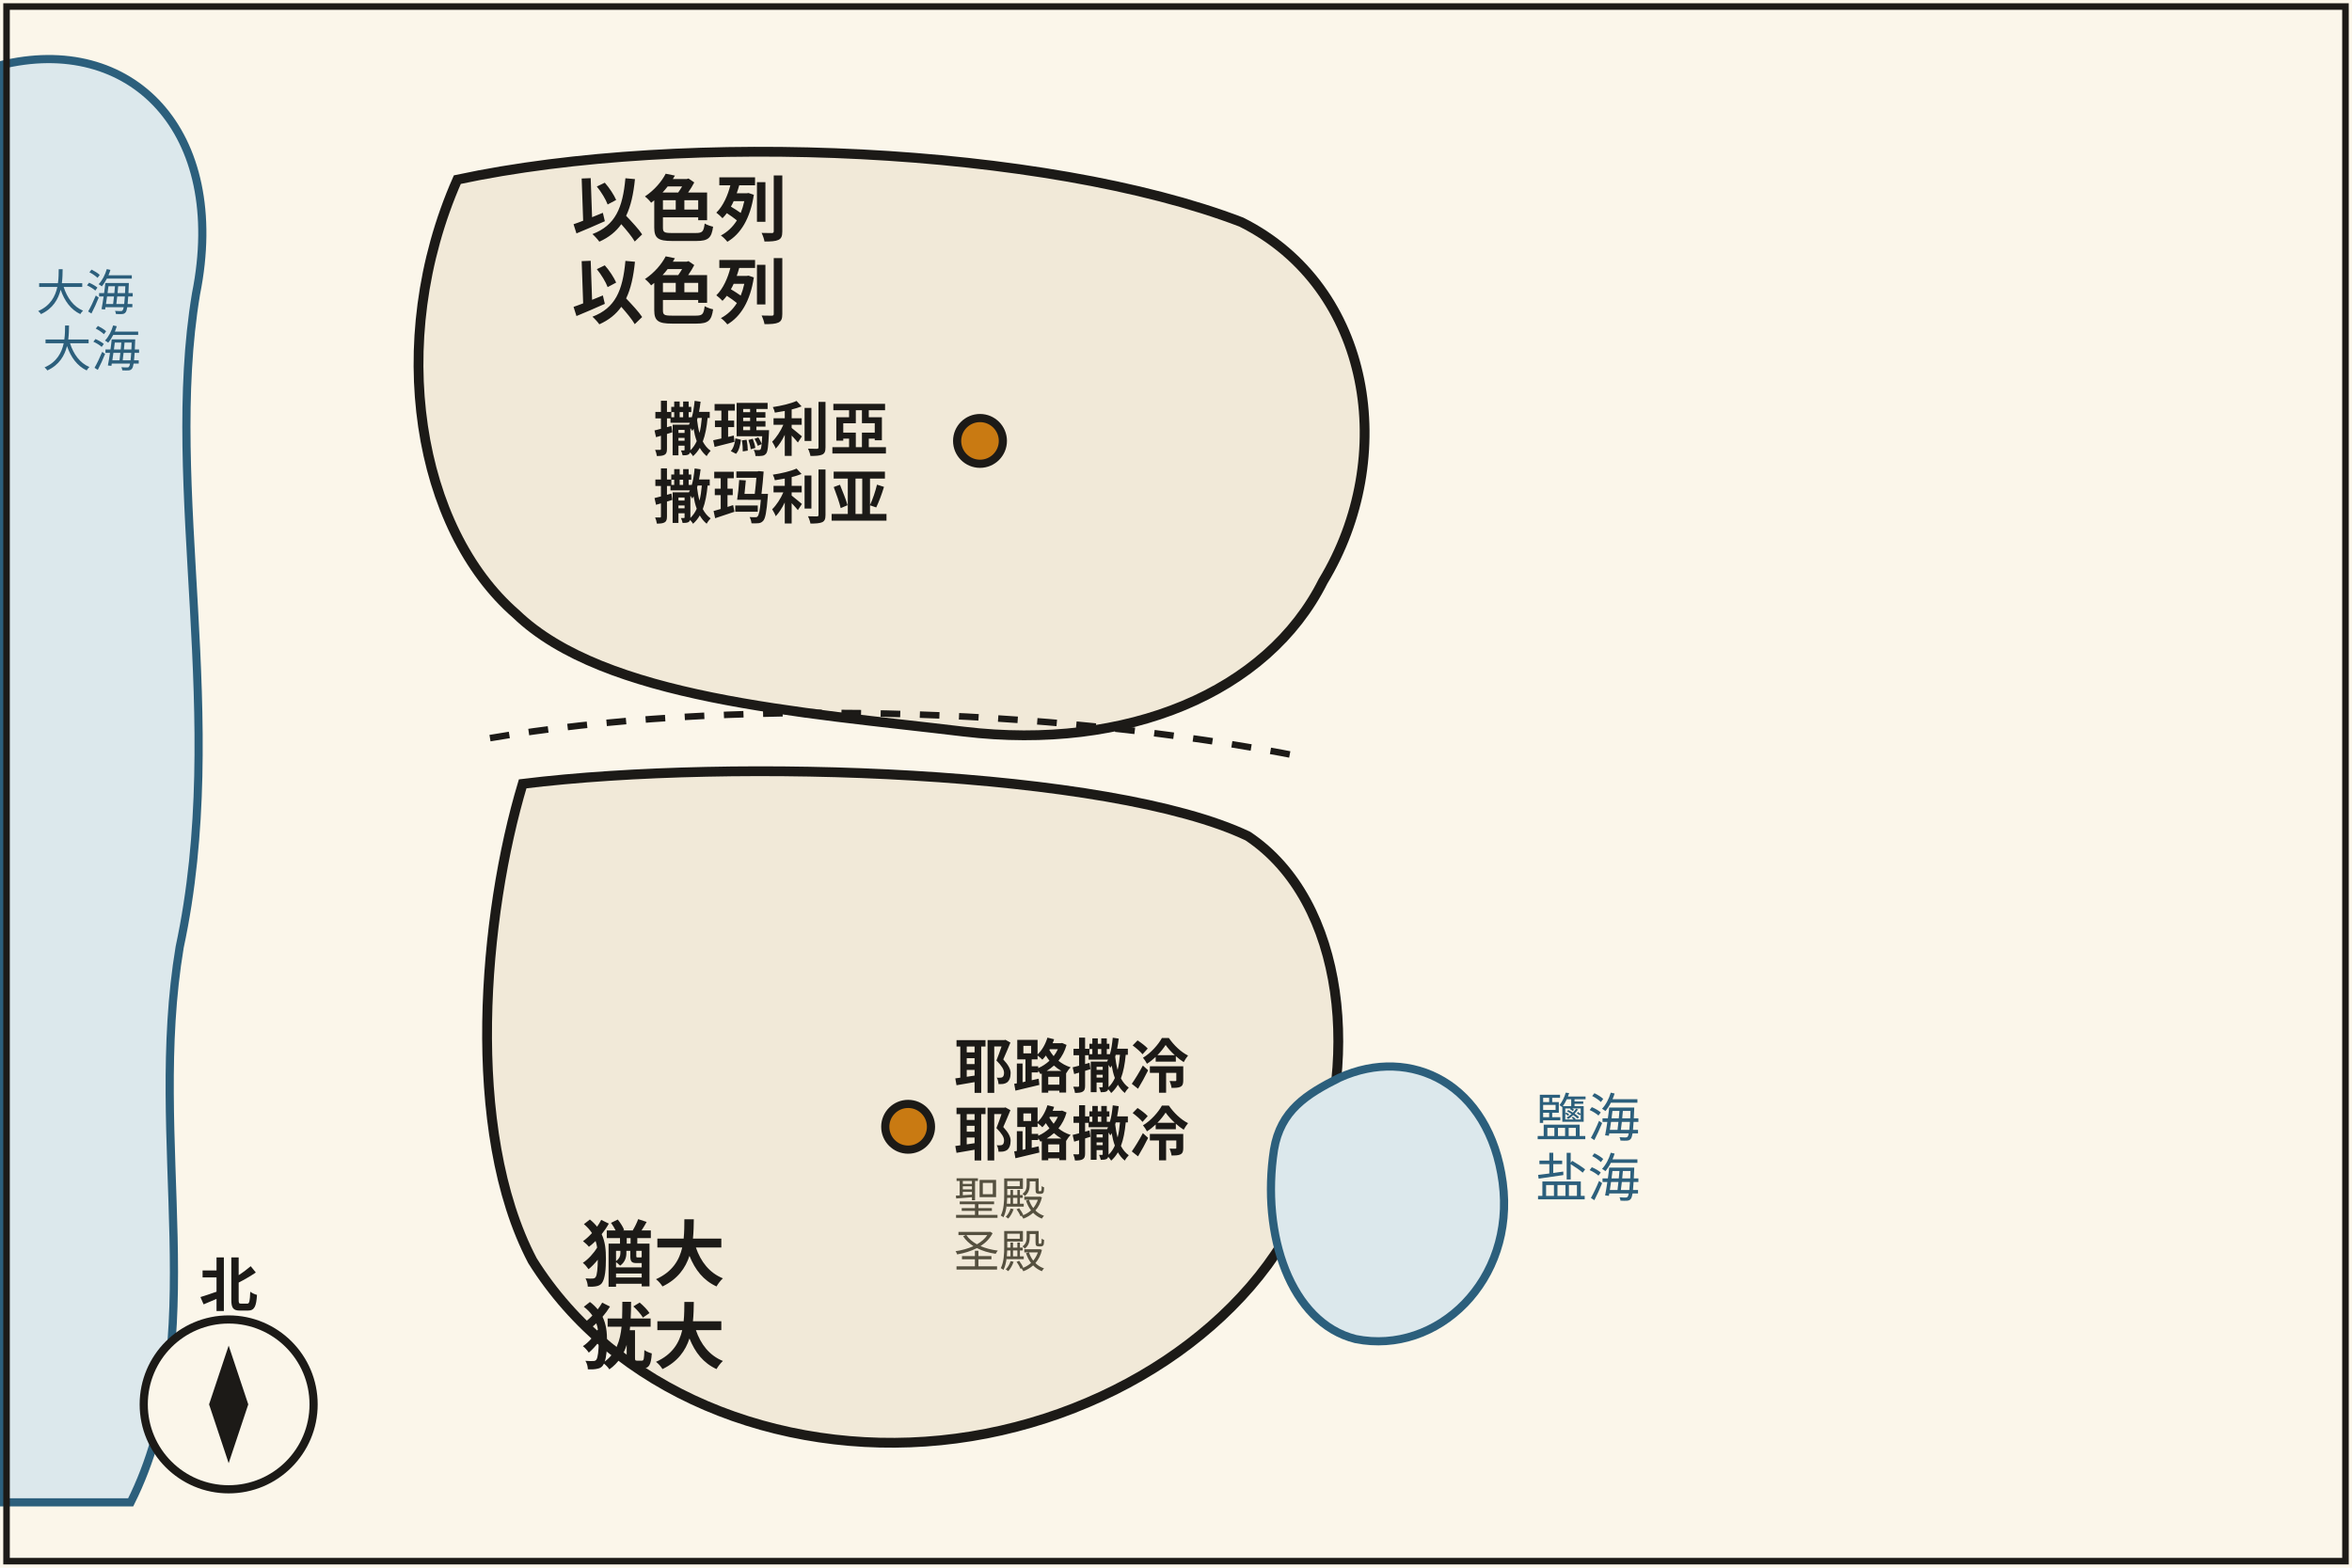
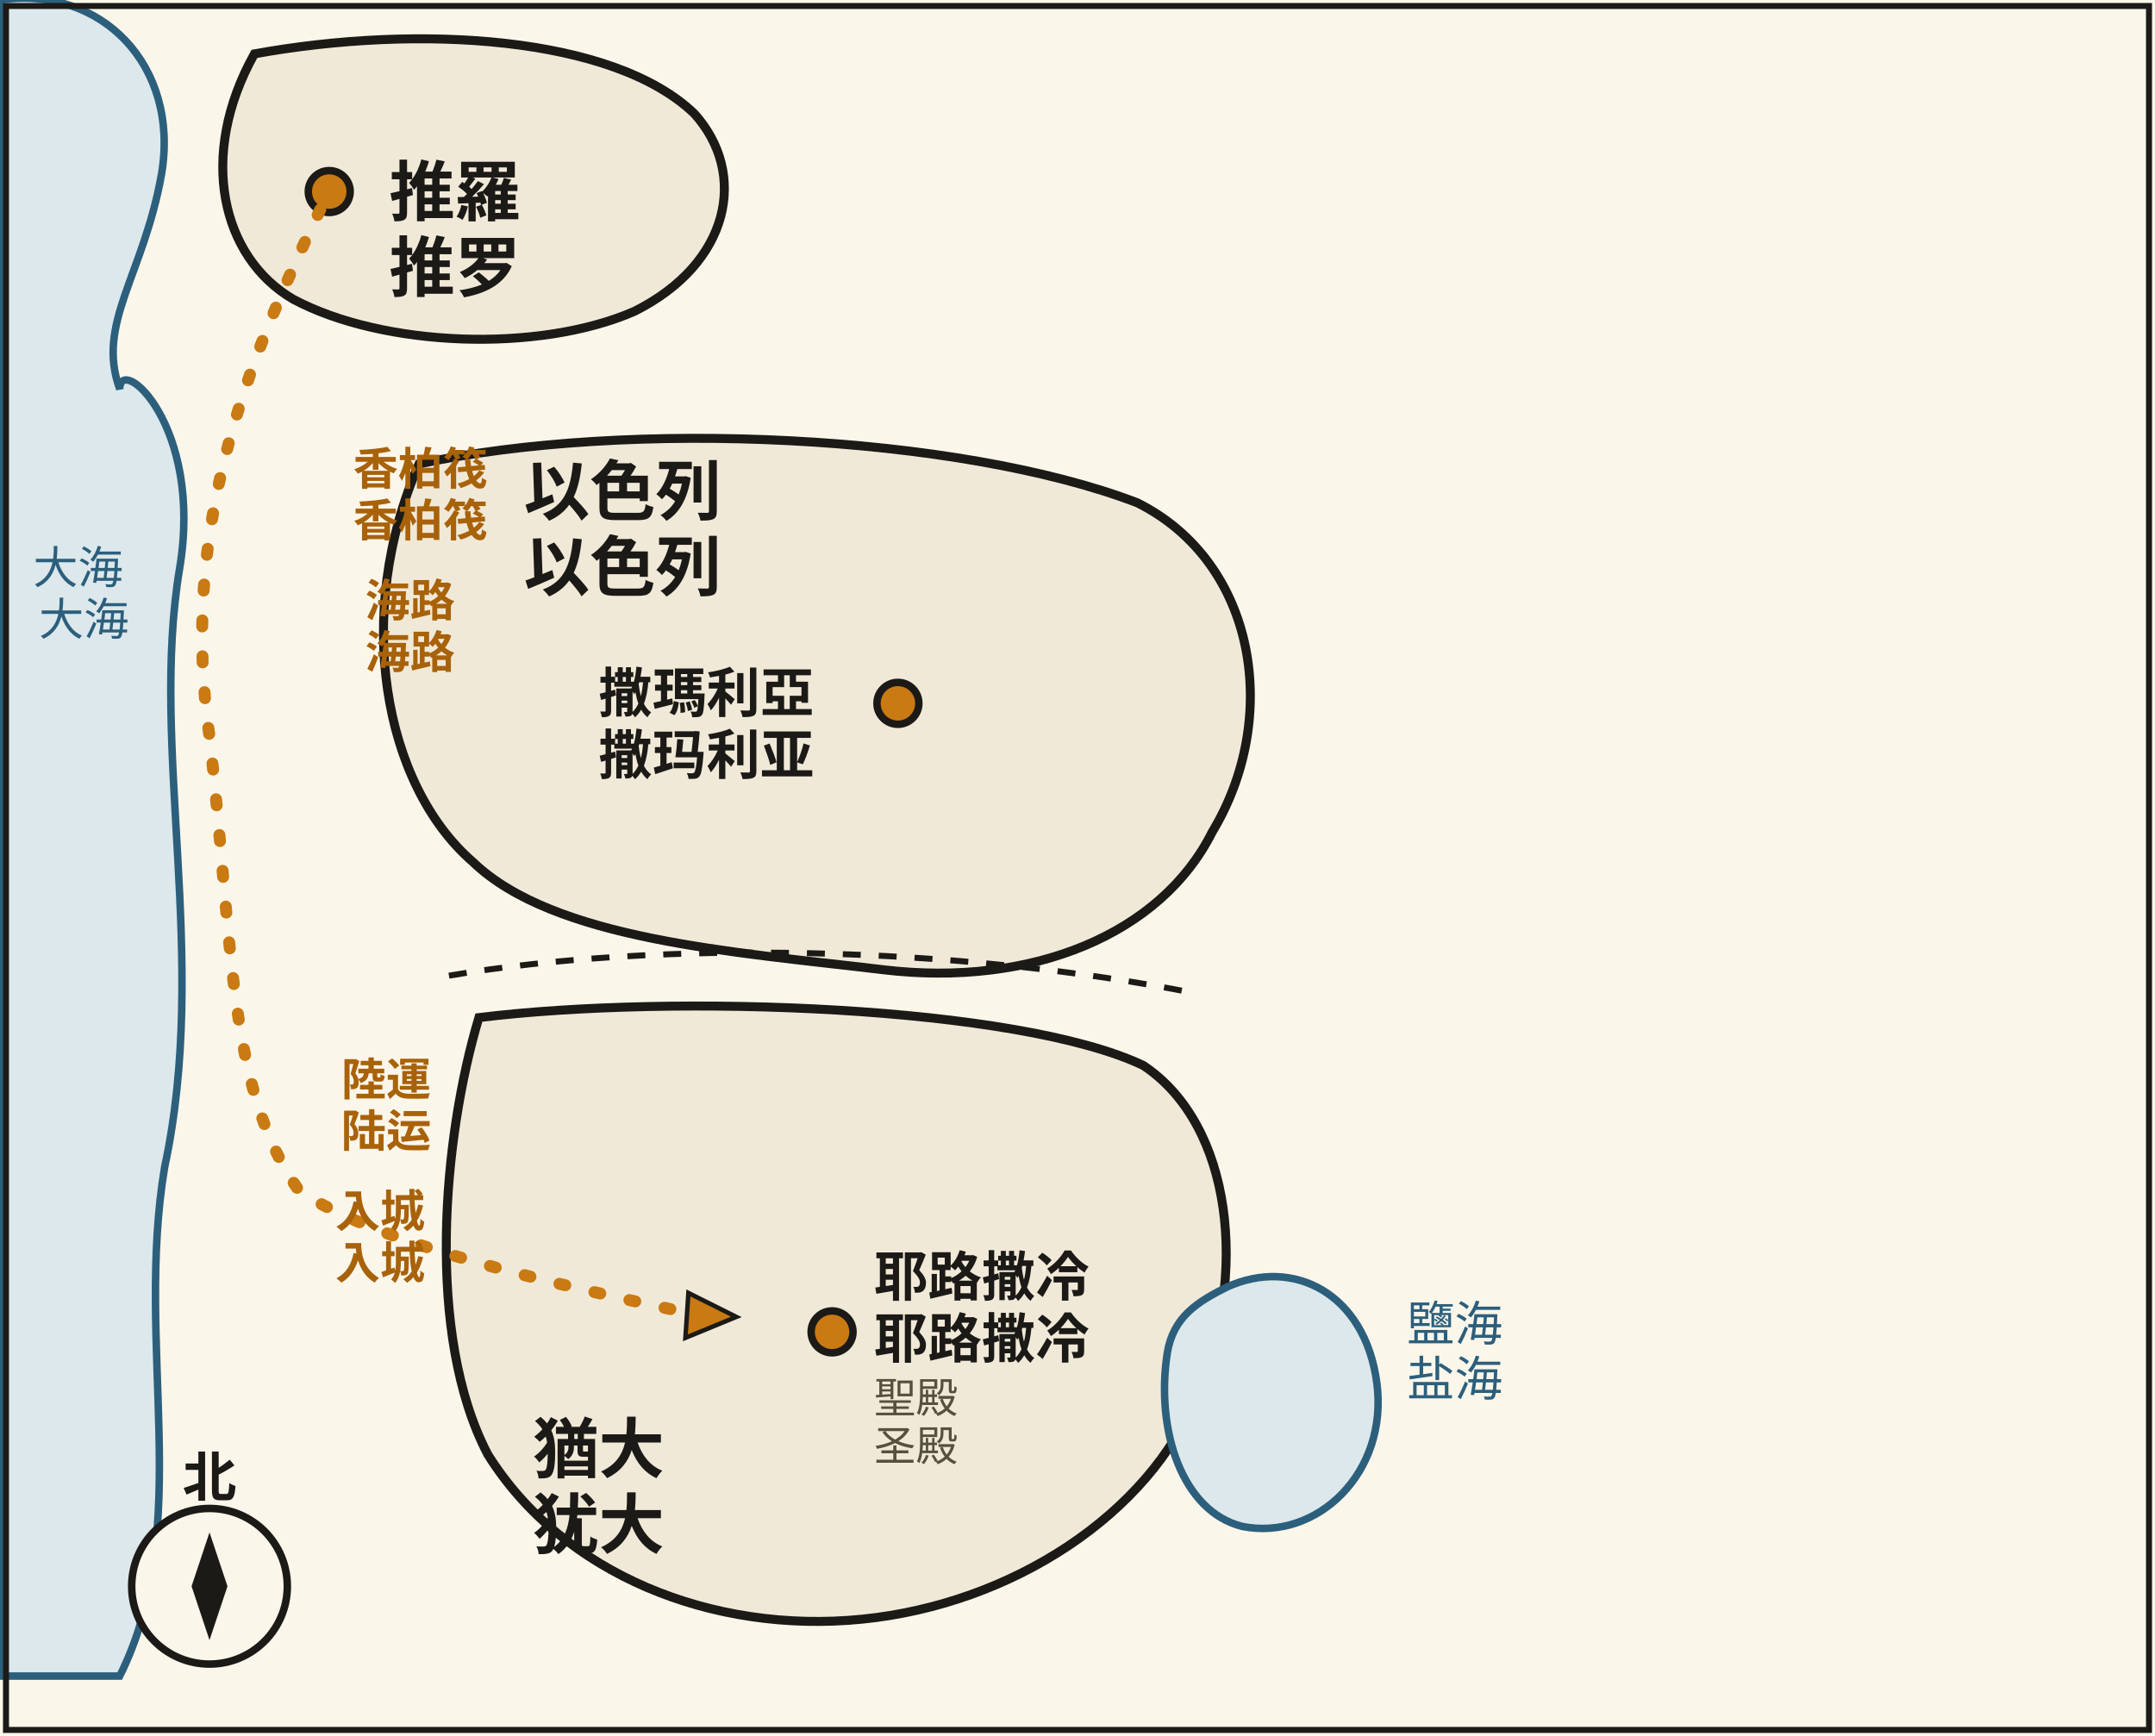
- <svg xmlns="http://www.w3.org/2000/svg" viewBox="0 0 720 480" width="100%" height="480">
-   <rect width="720" height="480" fill="#fbf6ea" />
-   <path d="M0,20 C40,10 70,40 60,90 C50,150 70,220 55,290 C45,350 65,410 40,460 L0,460 Z" fill="#dce8ec" stroke="#2c5f7c" stroke-width="2.5" />
-   <text x="28" y="95" text-anchor="middle" font-family="PingFang TC, PingFang SC, Microsoft YaHei, Heiti SC, sans-serif" font-size="15" fill="#2c5f7c">
+ <svg xmlns="http://www.w3.org/2000/svg" viewBox="0 0 720 580" width="100%" height="580">
+   <rect width="720" height="580" fill="#fbf6ea" />
+   <path d="M0,0 C34,-5 60,22 54,58 C48,92 32,108 40,130 C40,118 68,142 60,190 C50,250 70,320 55,390 C45,450 65,510 40,560 L0,560 Z" fill="#dce8ec" stroke="#2c5f7c" stroke-width="2.5" />
+   <text x="28" y="195" text-anchor="middle" font-family="PingFang TC, PingFang SC, Microsoft YaHei, Heiti SC, sans-serif" font-size="15" fill="#2c5f7c">
    <tspan x="28" dy="0">大海</tspan>
    <tspan x="28" dy="1.15em">大海</tspan>
  </text>
-   <path d="M140,55 C210,40 320,45 380,68 C420,88 428,140 405,178 C388,212 345,230 295,224 C245,218 185,214 158,188 C128,162 118,105 140,55 Z" fill="#f1e9d8" stroke="#1c1a17" stroke-width="3" />
-   <text x="175" y="72" font-family="PingFang TC, PingFang SC, Microsoft YaHei, Heiti SC, sans-serif" font-weight="700" font-size="22" fill="#1c1a17">
+   <path d="M85,18 C140,8 205,12 232,38 C250,58 244,88 212,104 C180,118 128,116 98,100 C74,86 66,52 85,18 Z" fill="#f1e9d8" stroke="#1c1a17" stroke-width="3" />
+   <text x="130" y="72" font-family="PingFang TC, PingFang SC, Microsoft YaHei, Heiti SC, sans-serif" font-weight="700" font-size="22" fill="#1c1a17">
+     <tspan x="130" dy="0">推羅</tspan>
+     <tspan x="130" dy="1.15em">推罗</tspan>
+   </text>
+   <circle cx="110" cy="64" r="7" fill="#c97a12" stroke="#1c1a17" stroke-width="2.5" />
+   <path d="M140,155 C210,140 320,145 380,168 C420,188 428,240 405,278 C388,312 345,330 295,324 C245,318 185,314 158,288 C128,262 118,205 140,155 Z" fill="#f1e9d8" stroke="#1c1a17" stroke-width="3" />
+   <text x="175" y="172" font-family="PingFang TC, PingFang SC, Microsoft YaHei, Heiti SC, sans-serif" font-weight="700" font-size="22" fill="#1c1a17">
    <tspan x="175" dy="0">以色列</tspan>
    <tspan x="175" dy="1.15em">以色列</tspan>
  </text>
-   <path d="M160,240 C225,232 340,236 382,256 C412,276 417,326 400,366 C384,406 338,436 288,441 C238,446 188,426 163,386 C142,346 148,280 160,240 Z" fill="#f1e9d8" stroke="#1c1a17" stroke-width="3" />
-   <text x="178" y="392" font-family="PingFang TC, PingFang SC, Microsoft YaHei, Heiti SC, sans-serif" font-weight="700" font-size="22" fill="#1c1a17">
+   <path d="M160,340 C225,332 340,336 382,356 C412,376 417,426 400,466 C384,506 338,536 288,541 C238,546 188,526 163,486 C142,446 148,380 160,340 Z" fill="#f1e9d8" stroke="#1c1a17" stroke-width="3" />
+   <text x="178" y="492" font-family="PingFang TC, PingFang SC, Microsoft YaHei, Heiti SC, sans-serif" font-weight="700" font-size="22" fill="#1c1a17">
    <tspan x="178" dy="0">猶大</tspan>
    <tspan x="178" dy="1.15em">犹大</tspan>
  </text>
-   <path d="M150,226 C220,214 320,216 400,232" fill="none" stroke="#1c1a17" stroke-width="2" stroke-dasharray="6,6" />
-   <circle cx="300" cy="135" r="7" fill="#c97a12" stroke="#1c1a17" stroke-width="2.5" />
-   <text x="200" y="138" font-family="PingFang TC, PingFang SC, Microsoft YaHei, Heiti SC, sans-serif" font-weight="700" font-size="18" fill="#1c1a17">
+   <path d="M150,326 C220,314 320,316 400,332" fill="none" stroke="#1c1a17" stroke-width="2" stroke-dasharray="6,6" />
+   <circle cx="300" cy="235" r="7" fill="#c97a12" stroke="#1c1a17" stroke-width="2.5" />
+   <text x="200" y="238" font-family="PingFang TC, PingFang SC, Microsoft YaHei, Heiti SC, sans-serif" font-weight="700" font-size="18" fill="#1c1a17">
    <tspan x="200" dy="0">撒瑪利亞</tspan>
    <tspan x="200" dy="1.15em">撒玛利亚</tspan>
  </text>
-   <circle cx="278" cy="345" r="7" fill="#c97a12" stroke="#1c1a17" stroke-width="2.5" />
-   <text x="292" y="333" font-family="PingFang TC, PingFang SC, Microsoft YaHei, Heiti SC, sans-serif" font-weight="700" font-size="18" fill="#1c1a17">
+   <circle cx="278" cy="445" r="7" fill="#c97a12" stroke="#1c1a17" stroke-width="2.5" />
+   <text x="292" y="433" font-family="PingFang TC, PingFang SC, Microsoft YaHei, Heiti SC, sans-serif" font-weight="700" font-size="18" fill="#1c1a17">
    <tspan x="292" dy="0">耶路撒冷</tspan>
    <tspan x="292" dy="1.15em">耶路撒冷</tspan>
  </text>
-   <text x="292" y="372" font-family="PingFang TC, PingFang SC, Microsoft YaHei, Heiti SC, sans-serif" font-size="14" fill="#55503f">
+   <text x="292" y="472" font-family="PingFang TC, PingFang SC, Microsoft YaHei, Heiti SC, sans-serif" font-size="14" fill="#55503f">
    <tspan x="292" dy="0">聖殿</tspan>
    <tspan x="292" dy="1.15em">圣殿</tspan>
  </text>
-   <path d="M410,330 C432,320 456,332 460,362 C464,392 440,415 415,410 C395,405 386,378 390,352 C392,340 400,335 410,330 Z" fill="#dce8ec" stroke="#2c5f7c" stroke-width="2.5" />
-   <text x="470" y="348" font-family="PingFang TC, PingFang SC, Microsoft YaHei, Heiti SC, sans-serif" font-size="16" fill="#2c5f7c">
+   <path d="M410,430 C432,420 456,432 460,462 C464,492 440,515 415,510 C395,505 386,478 390,452 C392,440 400,435 410,430 Z" fill="#dce8ec" stroke="#2c5f7c" stroke-width="2.5" />
+   <text x="470" y="448" font-family="PingFang TC, PingFang SC, Microsoft YaHei, Heiti SC, sans-serif" font-size="16" fill="#2c5f7c">
    <tspan x="470" dy="0">鹽海</tspan>
    <tspan x="470" dy="1.15em">盐海</tspan>
  </text>
-   <g transform="translate(70,430)">
+   <path d="M107,70 C82,122 60,178 70,246 C78,316 76,364 100,398 C128,416 180,428 236,440" fill="none" stroke="#c97a12" stroke-width="4" stroke-dasharray="2,10" stroke-linecap="round" />
+   <path d="M230,432 L246,440 L229,447 Z" fill="#c97a12" stroke="#1c1a17" stroke-width="1.5" />
+   <text x="118" y="162" font-family="PingFang TC, PingFang SC, Microsoft YaHei, Heiti SC, sans-serif" font-weight="700" font-size="15" fill="#a8620a">
+     <tspan x="118" dy="0">香柏筏</tspan>
+     <tspan x="118" dy="1.15em">香柏筏</tspan>
+   </text>
+   <text x="122" y="206" font-family="PingFang TC, PingFang SC, Microsoft YaHei, Heiti SC, sans-serif" font-weight="700" font-size="15" fill="#a8620a">
+     <tspan x="122" dy="0">海路</tspan>
+     <tspan x="122" dy="1.15em">海路</tspan>
+   </text>
+   <text x="114" y="366" font-family="PingFang TC, PingFang SC, Microsoft YaHei, Heiti SC, sans-serif" font-weight="700" font-size="15" fill="#a8620a">
+     <tspan x="114" dy="0">陸運</tspan>
+     <tspan x="114" dy="1.15em">陆运</tspan>
+   </text>
+   <text x="112" y="410" font-family="PingFang TC, PingFang SC, Microsoft YaHei, Heiti SC, sans-serif" font-weight="700" font-size="15" fill="#a8620a">
+     <tspan x="112" dy="0">入城</tspan>
+     <tspan x="112" dy="1.15em">入城</tspan>
+   </text>
+   <g transform="translate(70,530)">
    <circle r="26" fill="#fbf6ea" stroke="#1c1a17" stroke-width="2.5" />
    <path d="M0,-18 L6,0 L0,18 L-6,0 Z" fill="#1c1a17" />
    <text y="-30" font-family="PingFang TC, PingFang SC, Microsoft YaHei, Heiti SC, sans-serif" font-weight="700" font-size="18" fill="#1c1a17" text-anchor="middle">北</text>
  </g>
-   <rect x="2" y="2" width="716" height="476" fill="none" stroke="#1c1a17" stroke-width="2" />
+   <rect x="2" y="2" width="716" height="576" fill="none" stroke="#1c1a17" stroke-width="2" />
</svg>
